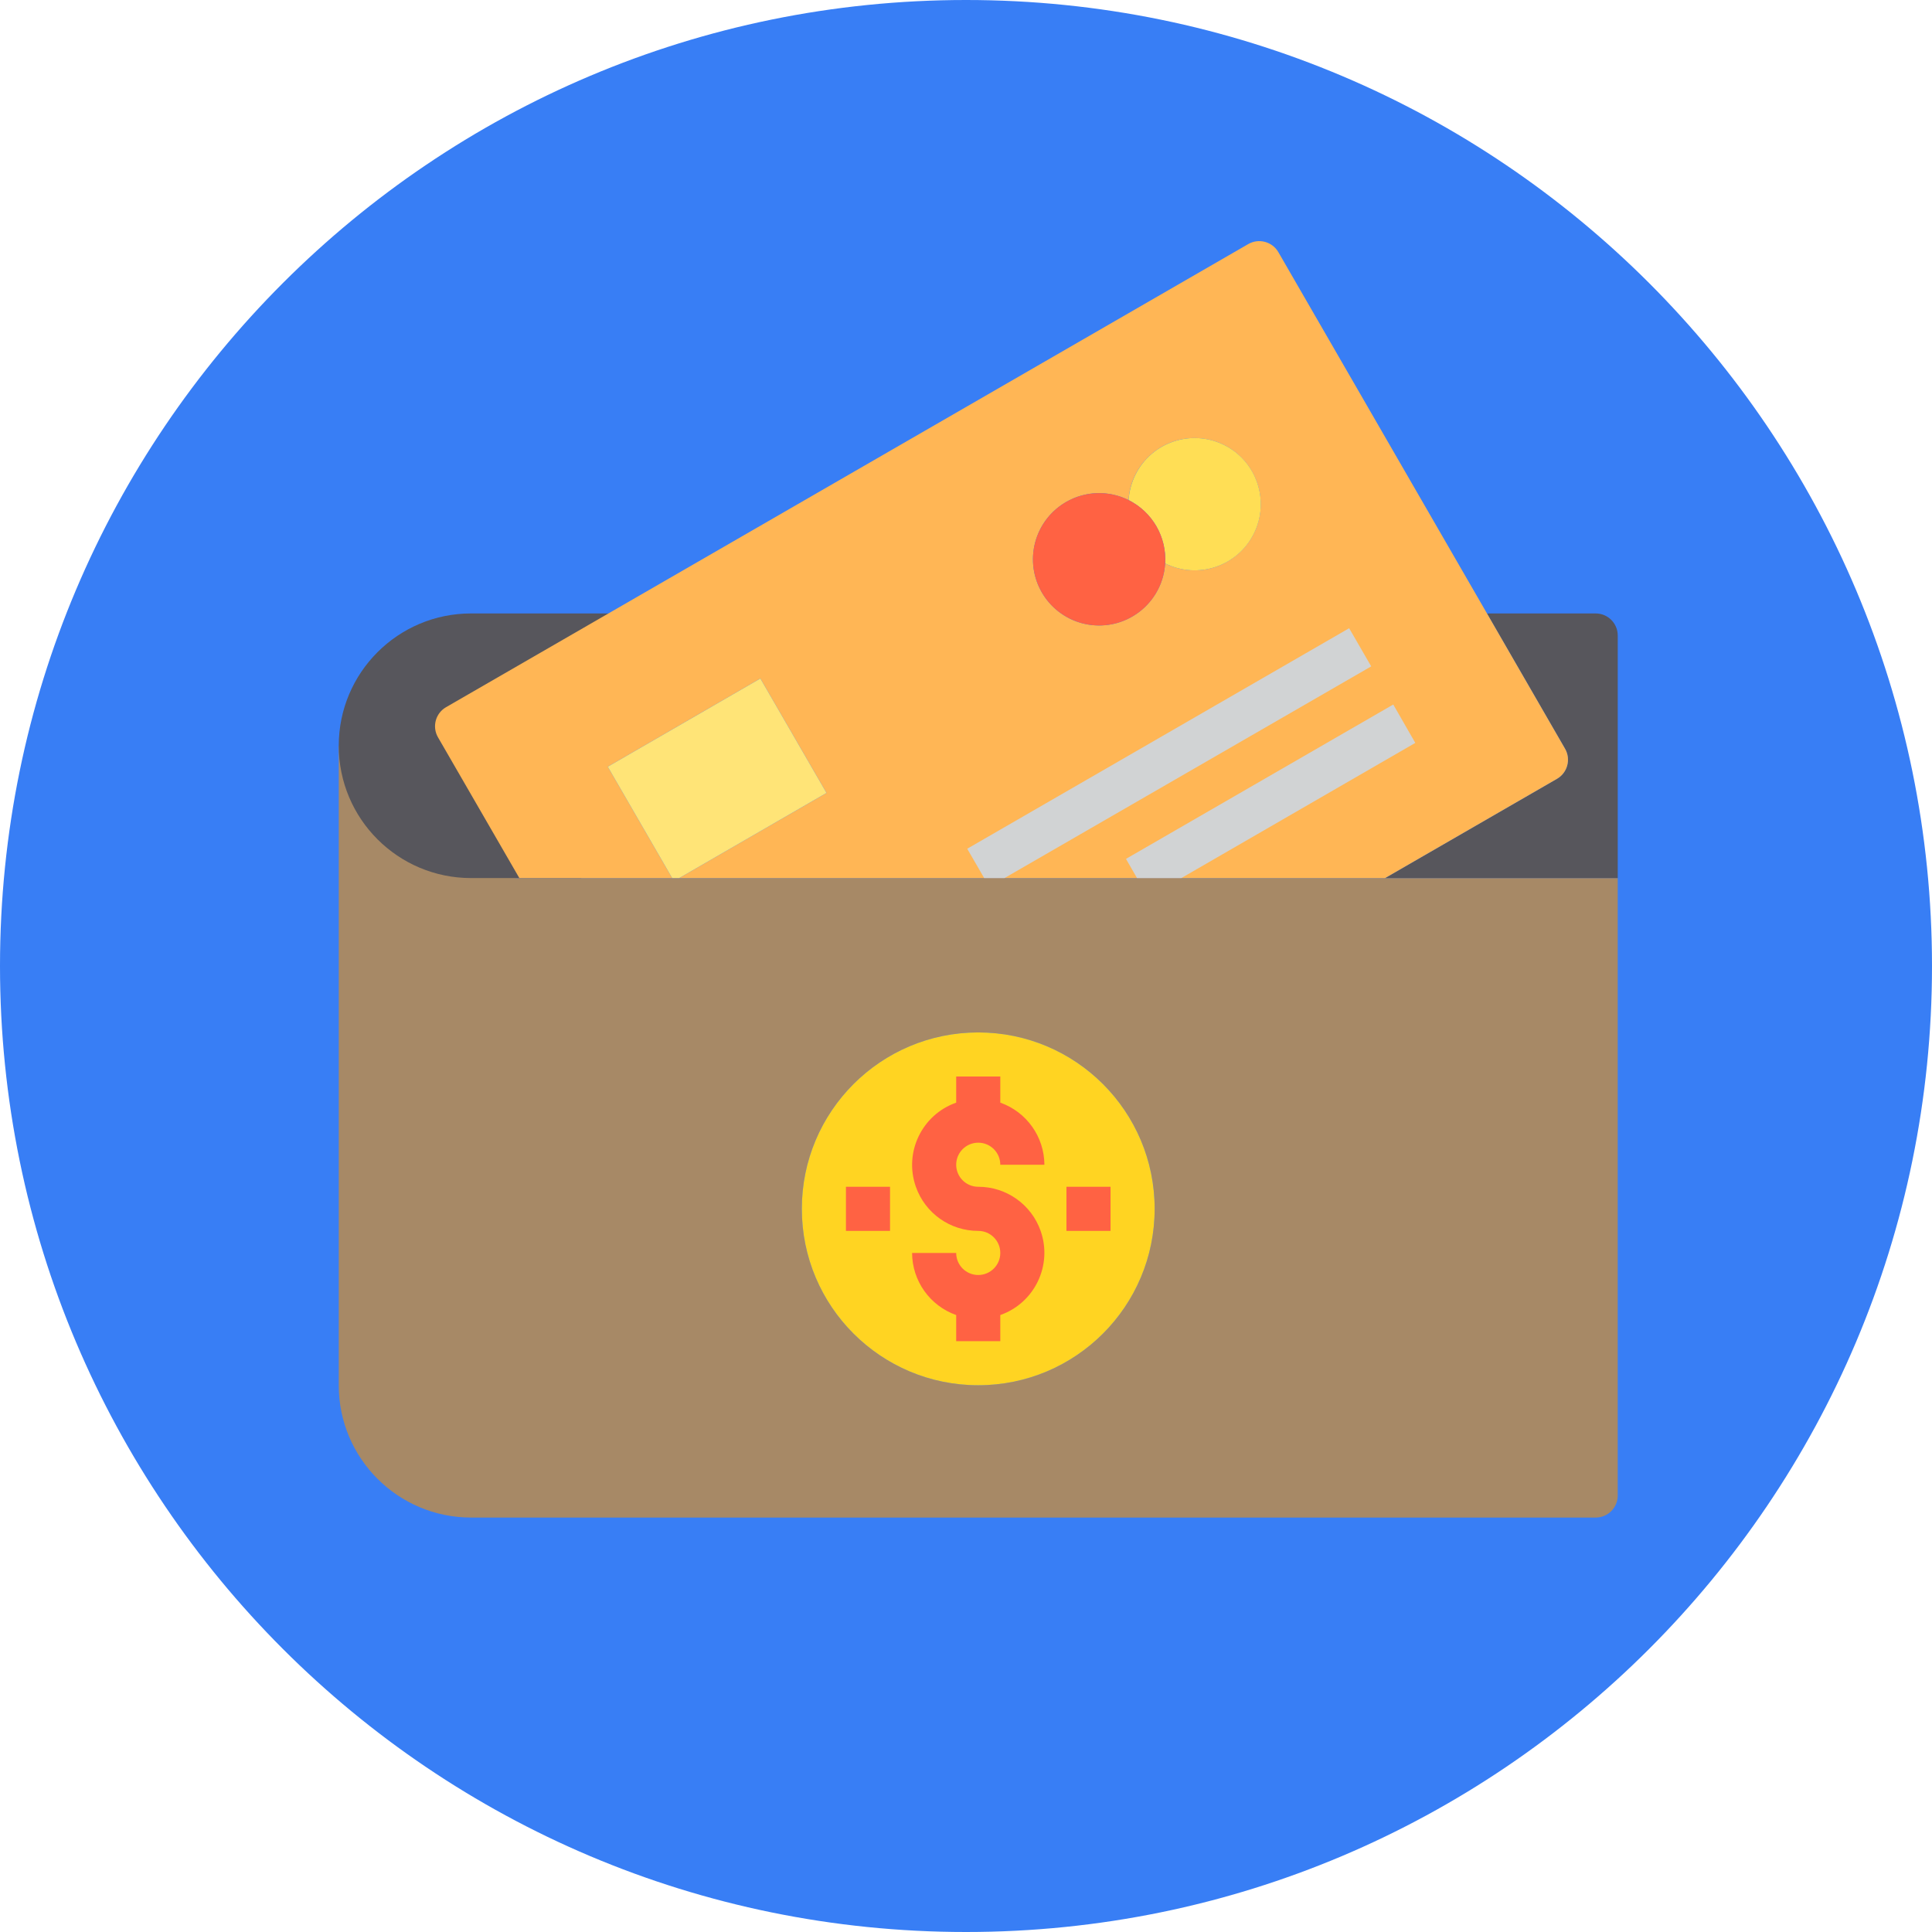
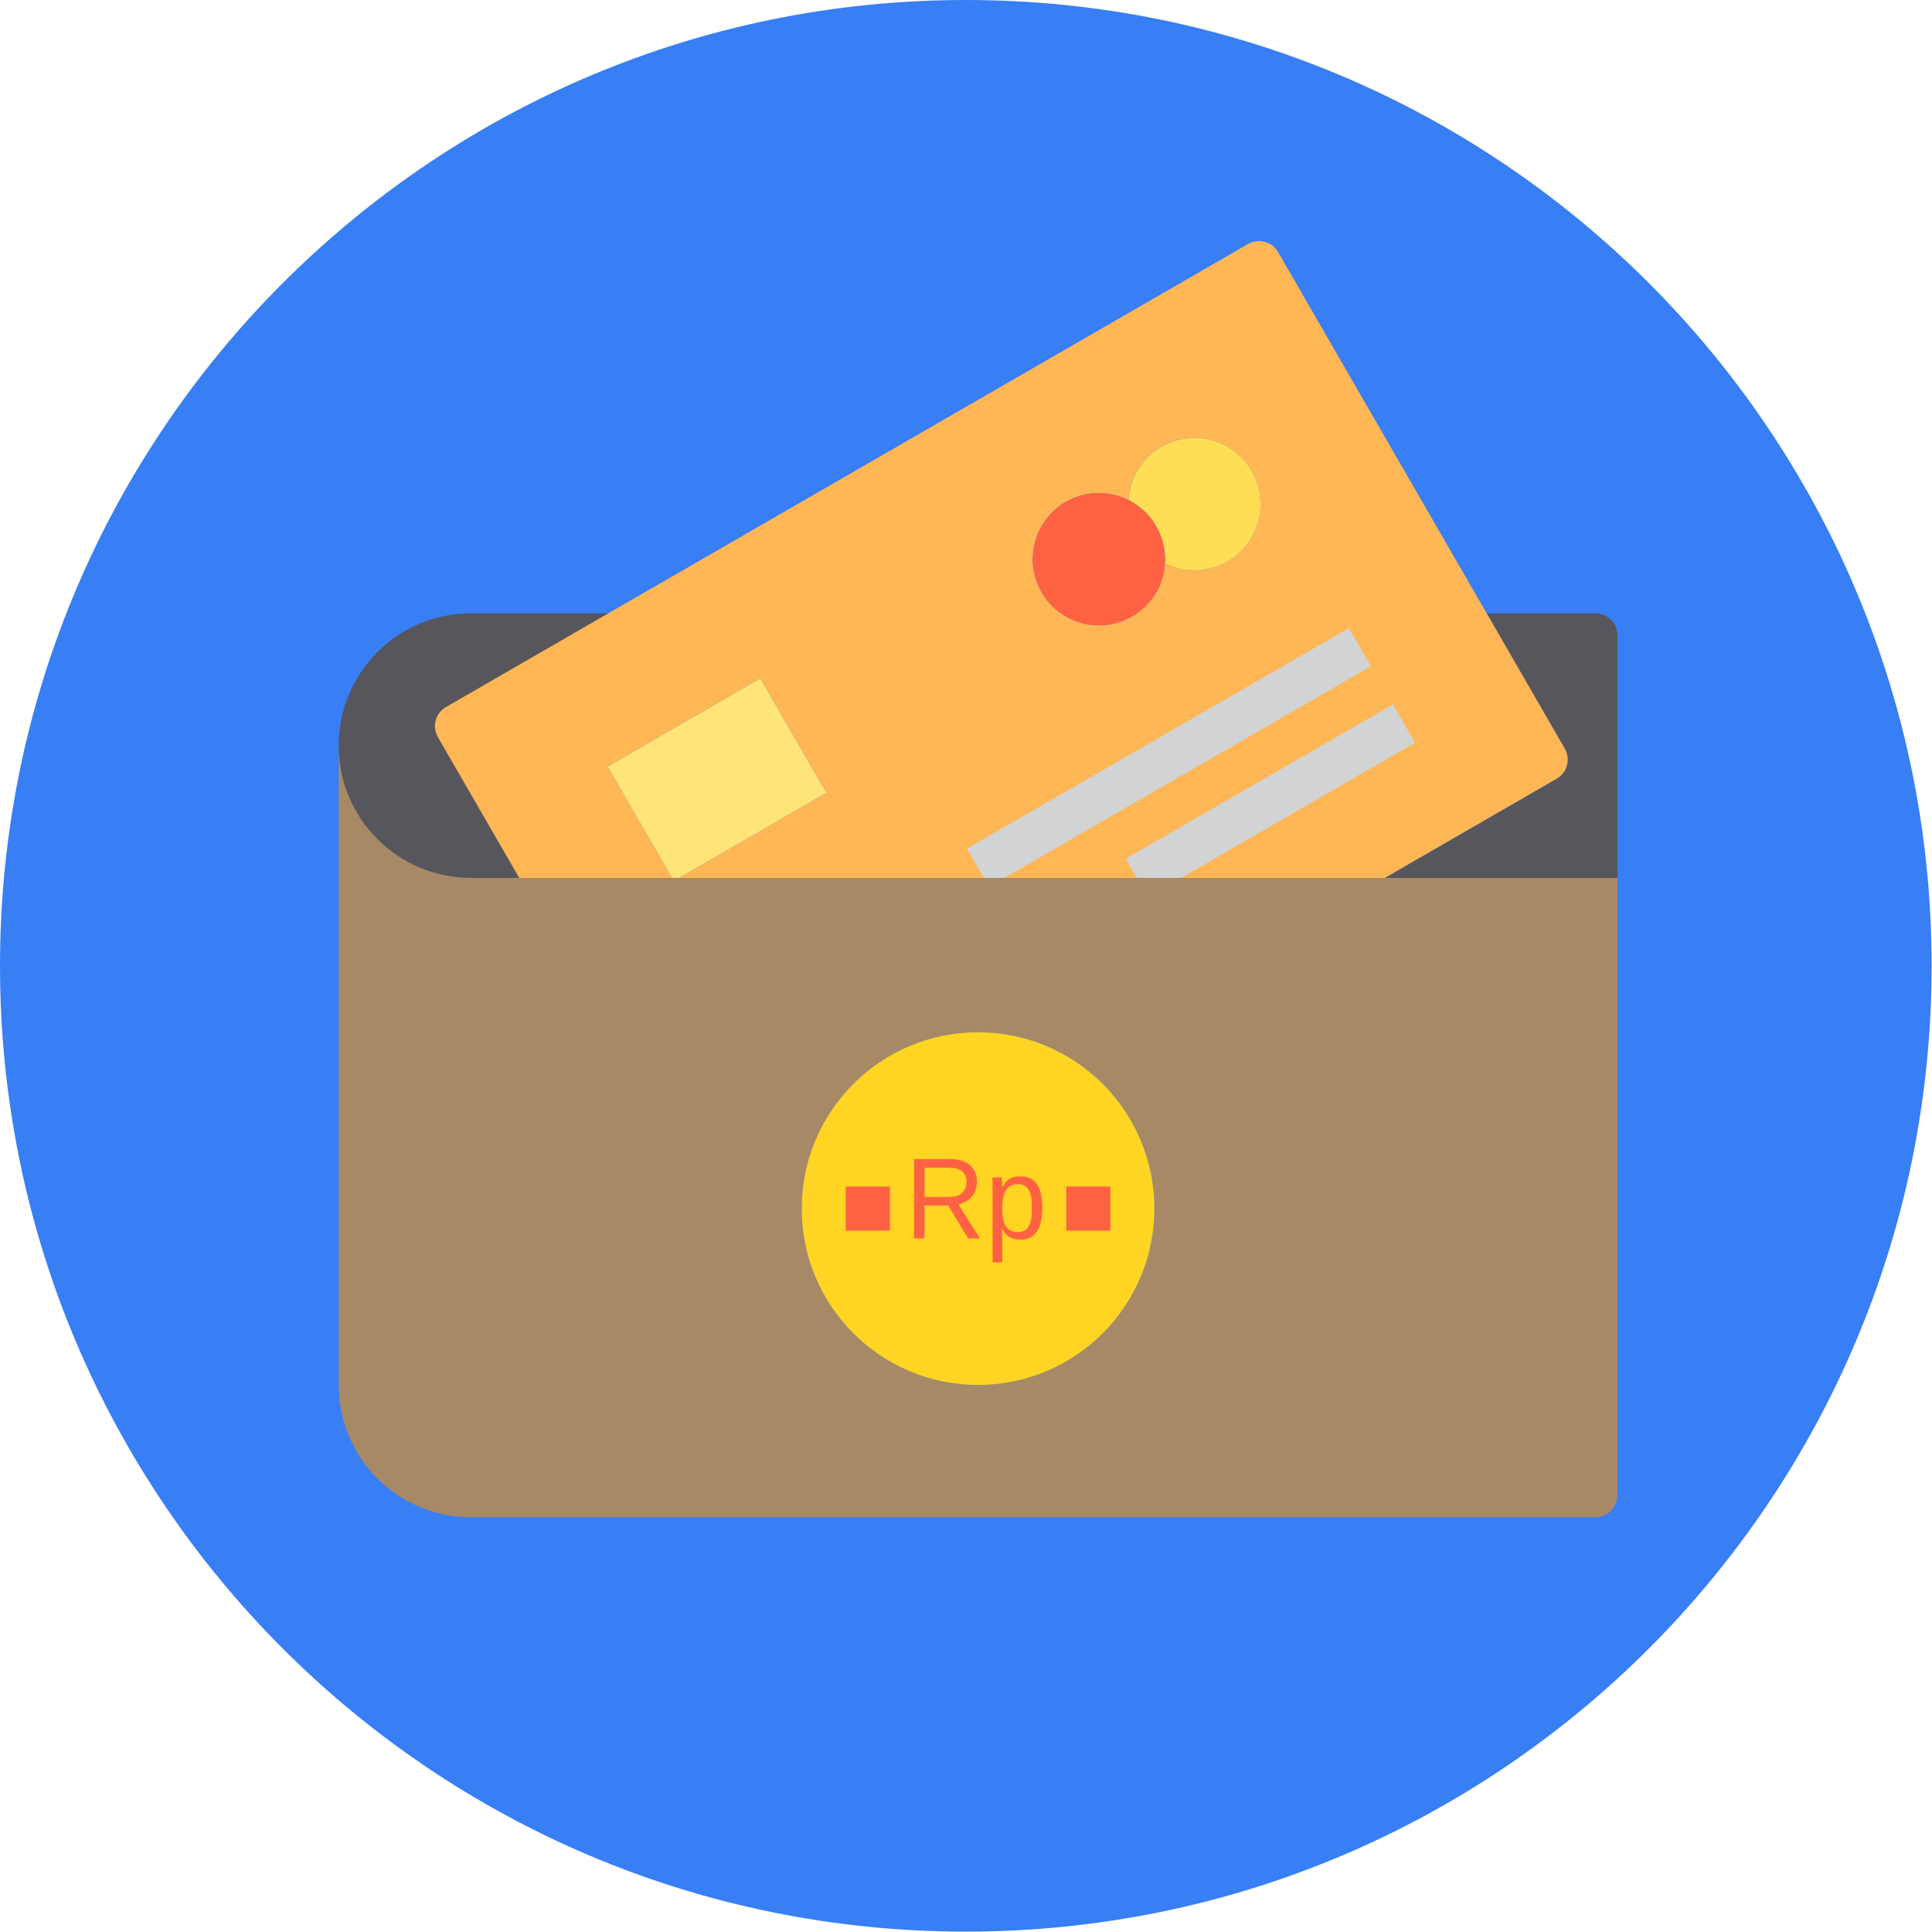
- <svg xmlns="http://www.w3.org/2000/svg" version="1.1" id="Layer_1" x="0px" y="0px" width="512px" height="512px" viewBox="0 0 512 512" enable-background="new 0 0 512 512" xml:space="preserve">
-   <path fill="#387EF5" d="M512,256C512,114.638,397.362,0,256,0C114.638,0,0,114.638,0,256c0,141.362,114.638,256,256,256  C397.362,512,512,397.362,512,256z" />
-   <path fill="#A78966" d="M136.523,232.696v-35.063H89.771v169.472c0,19.366,15.699,35.063,35.063,35.063h298.039  c3.227,0,5.844-2.614,5.844-5.842V232.696H136.523z M259.244,367.105c-25.821,0-46.751-20.93-46.751-46.752  c0-25.819,20.931-46.75,46.751-46.75c25.821,0,46.751,20.931,46.751,46.75C305.995,346.176,285.065,367.105,259.244,367.105z" />
-   <path fill="#57565C" d="M154.056,162.57h-29.222c-19.363,0-35.063,15.699-35.063,35.063c0,19.366,15.699,35.063,35.063,35.063  h29.222v-64.282h11.686v-5.844H154.056z" />
-   <path fill="#57565C" d="M422.873,162.57h-28.81l20.687,35.847c1.614,2.795,0.657,6.369-2.138,7.983l-45.547,26.296h61.651v-64.282  C428.717,165.188,426.1,162.57,422.873,162.57z" />
-   <path fill="#FFB655" d="M414.75,198.417l-20.687-35.847L338.78,66.823c-1.613-2.792-5.188-3.751-7.982-2.139L161.242,162.57  l-43.027,24.838c-2.798,1.611-3.758,5.182-2.147,7.98c0,0,0,0,0.003,0.003l21.562,37.307h40.499l-17.063-29.513l40.439-23.375  l17.53,30.331l-39.035,22.557h187.063l45.547-26.299C415.407,204.786,416.364,201.212,414.75,198.417z M282.508,133.042  c5.083-2.953,11.311-3.15,16.567-0.52c0.608-9.664,8.933-17.005,18.597-16.4c9.663,0.607,17.004,8.932,16.399,18.595  c-0.607,9.664-8.934,17.005-18.596,16.401c-2.33-0.148-4.608-0.758-6.7-1.795c-0.607,9.664-8.934,17.003-18.598,16.395  c-9.665-0.607-17.003-8.934-16.396-18.598C274.152,141.262,277.427,135.977,282.508,133.042z" />
-   <path fill="#FFDE55" d="M306.456,139.465c1.715,2.992,2.526,6.416,2.337,9.857c8.674,4.306,19.196,0.766,23.502-7.907  c4.305-8.671,0.766-19.193-7.908-23.499c-8.673-4.306-19.192-0.766-23.498,7.908c-1.037,2.089-1.647,4.368-1.795,6.697  C302.166,134.079,304.724,136.489,306.456,139.465z" />
-   <path fill="#FF6243" d="M300.04,163.411c5.098-2.927,8.381-8.221,8.738-14.089c0.43-7.039-3.391-13.656-9.703-16.801  c-8.673-4.306-19.192-0.765-23.498,7.908c-4.303,8.673-0.764,19.196,7.91,23.499C288.745,166.538,294.957,166.343,300.04,163.411z" />
-   <path fill="#FFE477" d="M201.508,179.811l-40.441,23.375l17.064,29.511H180l39.038-22.557L201.508,179.811z" />
-   <path fill="#FFD422" d="M305.995,320.354c0,25.822-20.93,46.752-46.751,46.752c-25.821,0-46.751-20.93-46.751-46.752  c0-25.817,20.931-46.75,46.751-46.75C285.065,273.604,305.995,294.536,305.995,320.354z" />
-   <path fill="#D1D3D4" d="M363.384,176.597l-97.186,56.1h-5.376l-4.5-7.771l101.216-58.44L363.384,176.597z" />
-   <path fill="#D1D3D4" d="M375.069,196.873l-62.004,35.823H301.32l-2.922-5.084l70.829-40.907L375.069,196.873z" />
-   <g>
-     <path fill="#FF6243" d="M259.244,302.824c3.228,0,5.845,2.614,5.845,5.845h11.688c-0.03-7.403-4.708-13.99-11.688-16.457v-6.921   H253.4v6.921c-9.11,3.209-13.894,13.196-10.685,22.306c2.467,7.011,9.098,11.697,16.529,11.681c3.228,0,5.845,2.617,5.845,5.845   s-2.617,5.844-5.845,5.844c-3.227,0-5.844-2.616-5.844-5.844h-11.688c0.031,7.403,4.709,13.988,11.688,16.457v6.917h11.689V348.5   c9.11-3.209,13.895-13.196,10.686-22.31c-2.468-7.01-9.098-11.693-16.53-11.681c-3.227,0-5.844-2.614-5.844-5.841   C253.4,305.438,256.018,302.824,259.244,302.824z" />
-     <path fill="#FF6243" d="M282.619,314.51h11.688v11.688h-11.688V314.51z" />
-     <path fill="#FF6243" d="M224.182,314.51h11.688v11.688h-11.688V314.51z" />
+ <svg xmlns="http://www.w3.org/2000/svg" width="100%" height="100%" viewBox="0 0 2845 2845" version="1.1" xml:space="preserve" style="fill-rule:evenodd;clip-rule:evenodd;stroke-linejoin:round;stroke-miterlimit:1.414;">
+   <g transform="matrix(5.55556,0,0,5.55556,0,0)">
+     <path d="M512,256C512,114.638 397.362,0 256,0C114.638,0 0,114.638 0,256C0,397.362 114.638,512 256,512C397.362,512 512,397.362 512,256Z" style="fill:rgb(56,126,245);fill-rule:nonzero;" />
+     <path d="M136.523,232.696L136.523,197.633L89.771,197.633L89.771,367.105C89.771,386.471 105.47,402.168 124.834,402.168L422.873,402.168C426.1,402.168 428.717,399.554 428.717,396.326L428.717,232.696L136.523,232.696ZM259.244,367.105C233.423,367.105 212.493,346.175 212.493,320.353C212.493,294.534 233.424,273.603 259.244,273.603C285.065,273.603 305.995,294.534 305.995,320.353C305.995,346.176 285.065,367.105 259.244,367.105Z" style="fill:rgb(167,137,102);fill-rule:nonzero;" />
+     <path d="M154.056,162.57L124.834,162.57C105.471,162.57 89.771,178.269 89.771,197.633C89.771,216.999 105.47,232.696 124.834,232.696L154.056,232.696L154.056,168.414L165.742,168.414L165.742,162.57L154.056,162.57Z" style="fill:rgb(87,86,92);fill-rule:nonzero;" />
+     <path d="M422.873,162.57L394.063,162.57L414.75,198.417C416.364,201.212 415.407,204.786 412.612,206.4L367.065,232.696L428.716,232.696L428.716,168.414C428.717,165.188 426.1,162.57 422.873,162.57Z" style="fill:rgb(87,86,92);fill-rule:nonzero;" />
+     <path d="M414.75,198.417L394.063,162.57L338.78,66.823C337.167,64.031 333.592,63.072 330.798,64.684L161.242,162.57L118.215,187.408C115.417,189.019 114.457,192.59 116.068,195.388L116.071,195.391L137.633,232.698L178.132,232.698L161.069,203.185L201.508,179.81L219.038,210.141L180.003,232.698L367.066,232.698L412.613,206.399C415.407,204.786 416.364,201.212 414.75,198.417ZM282.508,133.042C287.591,130.089 293.819,129.892 299.075,132.522C299.683,122.858 308.008,115.517 317.672,116.122C327.335,116.729 334.676,125.054 334.071,134.717C333.464,144.381 325.137,151.722 315.475,151.118C313.145,150.97 310.867,150.36 308.775,149.323C308.168,158.987 299.841,166.326 290.177,165.718C280.512,165.111 273.174,156.784 273.781,147.12C274.152,141.262 277.427,135.977 282.508,133.042Z" style="fill:rgb(255,182,85);fill-rule:nonzero;" />
+     <path d="M306.456,139.465C308.171,142.457 308.982,145.881 308.793,149.322C317.467,153.628 327.989,150.088 332.295,141.415C336.6,132.744 333.061,122.222 324.387,117.916C315.714,113.61 305.195,117.15 300.889,125.824C299.852,127.913 299.242,130.192 299.094,132.521C302.166,134.079 304.724,136.489 306.456,139.465Z" style="fill:rgb(255,222,85);fill-rule:nonzero;" />
+     <path d="M300.04,163.411C305.138,160.484 308.421,155.19 308.778,149.322C309.208,142.283 305.387,135.666 299.075,132.521C290.402,128.215 279.883,131.756 275.577,140.429C271.274,149.102 274.813,159.625 283.487,163.928C288.745,166.538 294.957,166.343 300.04,163.411Z" style="fill:rgb(255,98,67);fill-rule:nonzero;" />
+     <path d="M201.508,179.811L161.067,203.186L178.131,232.697L180,232.697L219.038,210.14L201.508,179.811Z" style="fill:rgb(255,228,119);fill-rule:nonzero;" />
+     <path d="M305.995,320.354C305.995,346.176 285.065,367.106 259.244,367.106C233.423,367.106 212.493,346.176 212.493,320.354C212.493,294.537 233.424,273.604 259.244,273.604C285.065,273.604 305.995,294.536 305.995,320.354Z" style="fill:rgb(255,212,34);fill-rule:nonzero;" />
+     <path d="M363.384,176.597L266.198,232.697L260.822,232.697L256.322,224.926L357.538,166.486L363.384,176.597Z" style="fill:rgb(209,211,212);fill-rule:nonzero;" />
+     <path d="M375.069,196.873L313.065,232.696L301.32,232.696L298.398,227.612L369.227,186.705L375.069,196.873Z" style="fill:rgb(209,211,212);fill-rule:nonzero;" />
+     <g>
+       <rect x="282.619" y="314.51" width="11.688" height="11.688" style="fill:rgb(255,98,67);fill-rule:nonzero;" />
+       <rect x="224.182" y="314.51" width="11.688" height="11.688" style="fill:rgb(255,98,67);fill-rule:nonzero;" />
+       <g transform="matrix(2.45254,0,0,2.54866,-231.771,-607.002)">
+         <text x="192.306px" y="366.962px" style="font-family:'ArialMT', 'Arial', sans-serif;font-size:12px;fill:rgb(255,98,67);">Rp</text>
+       </g>
+     </g>
  </g>
</svg>
